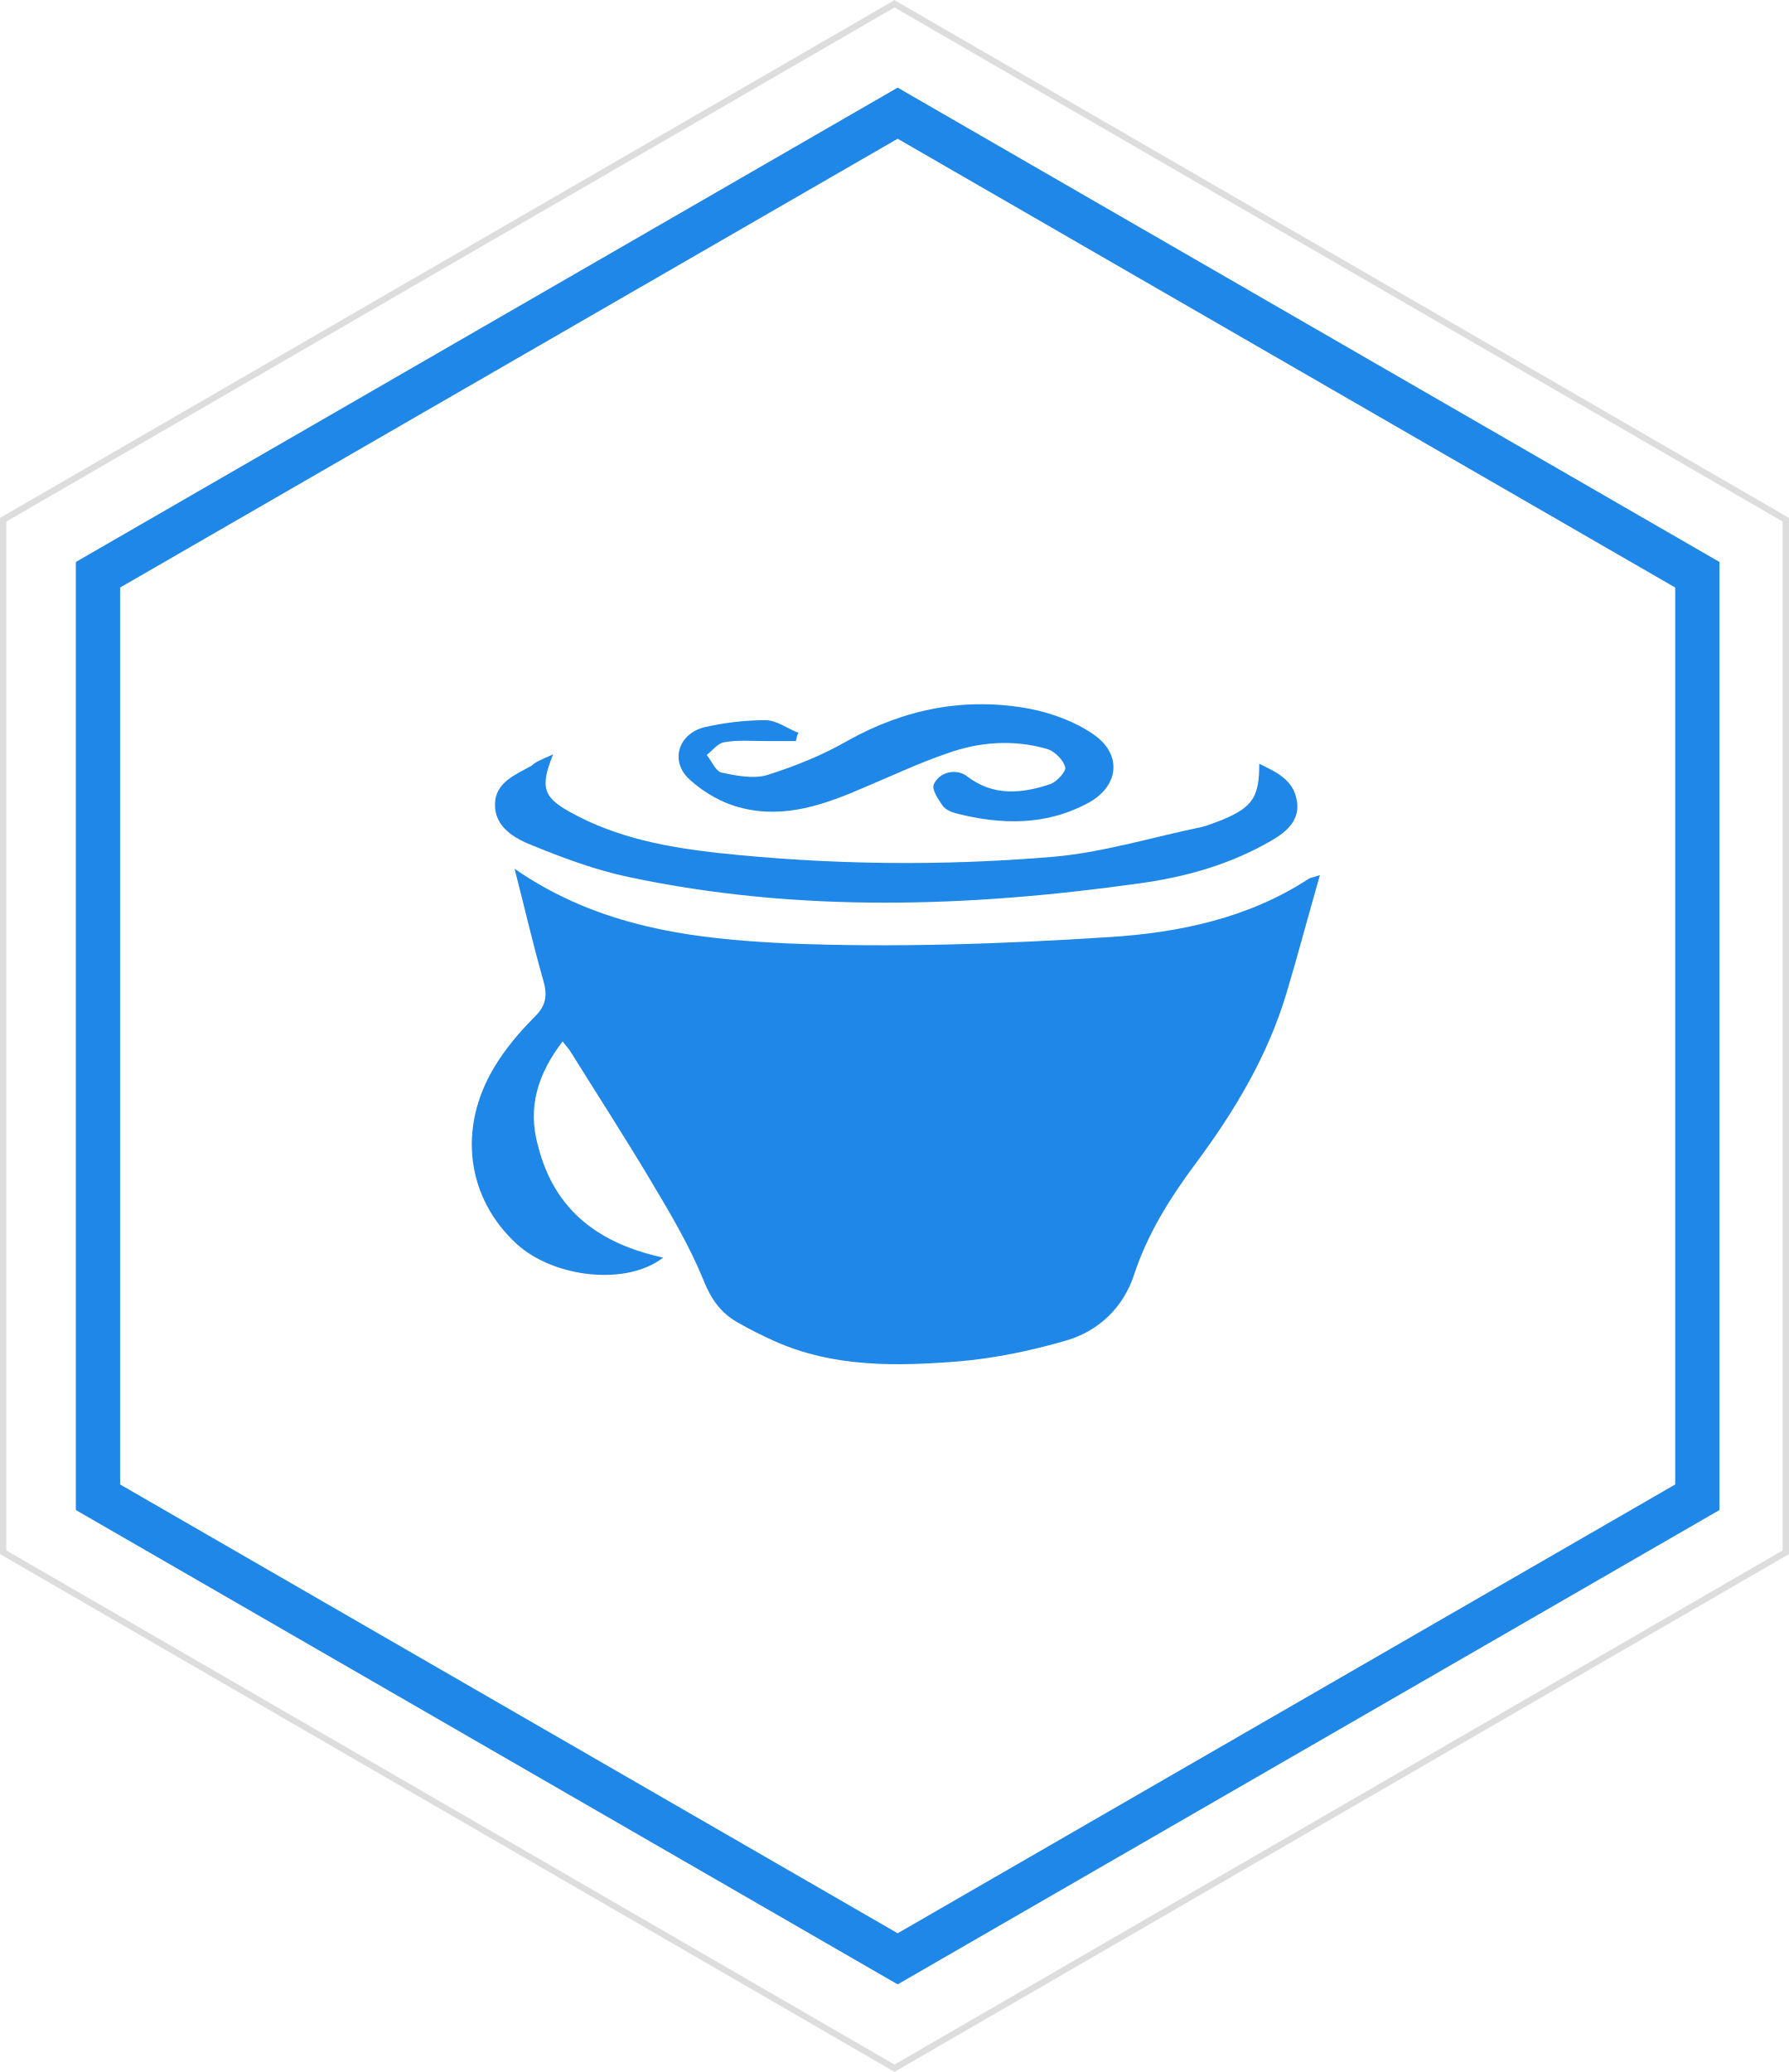
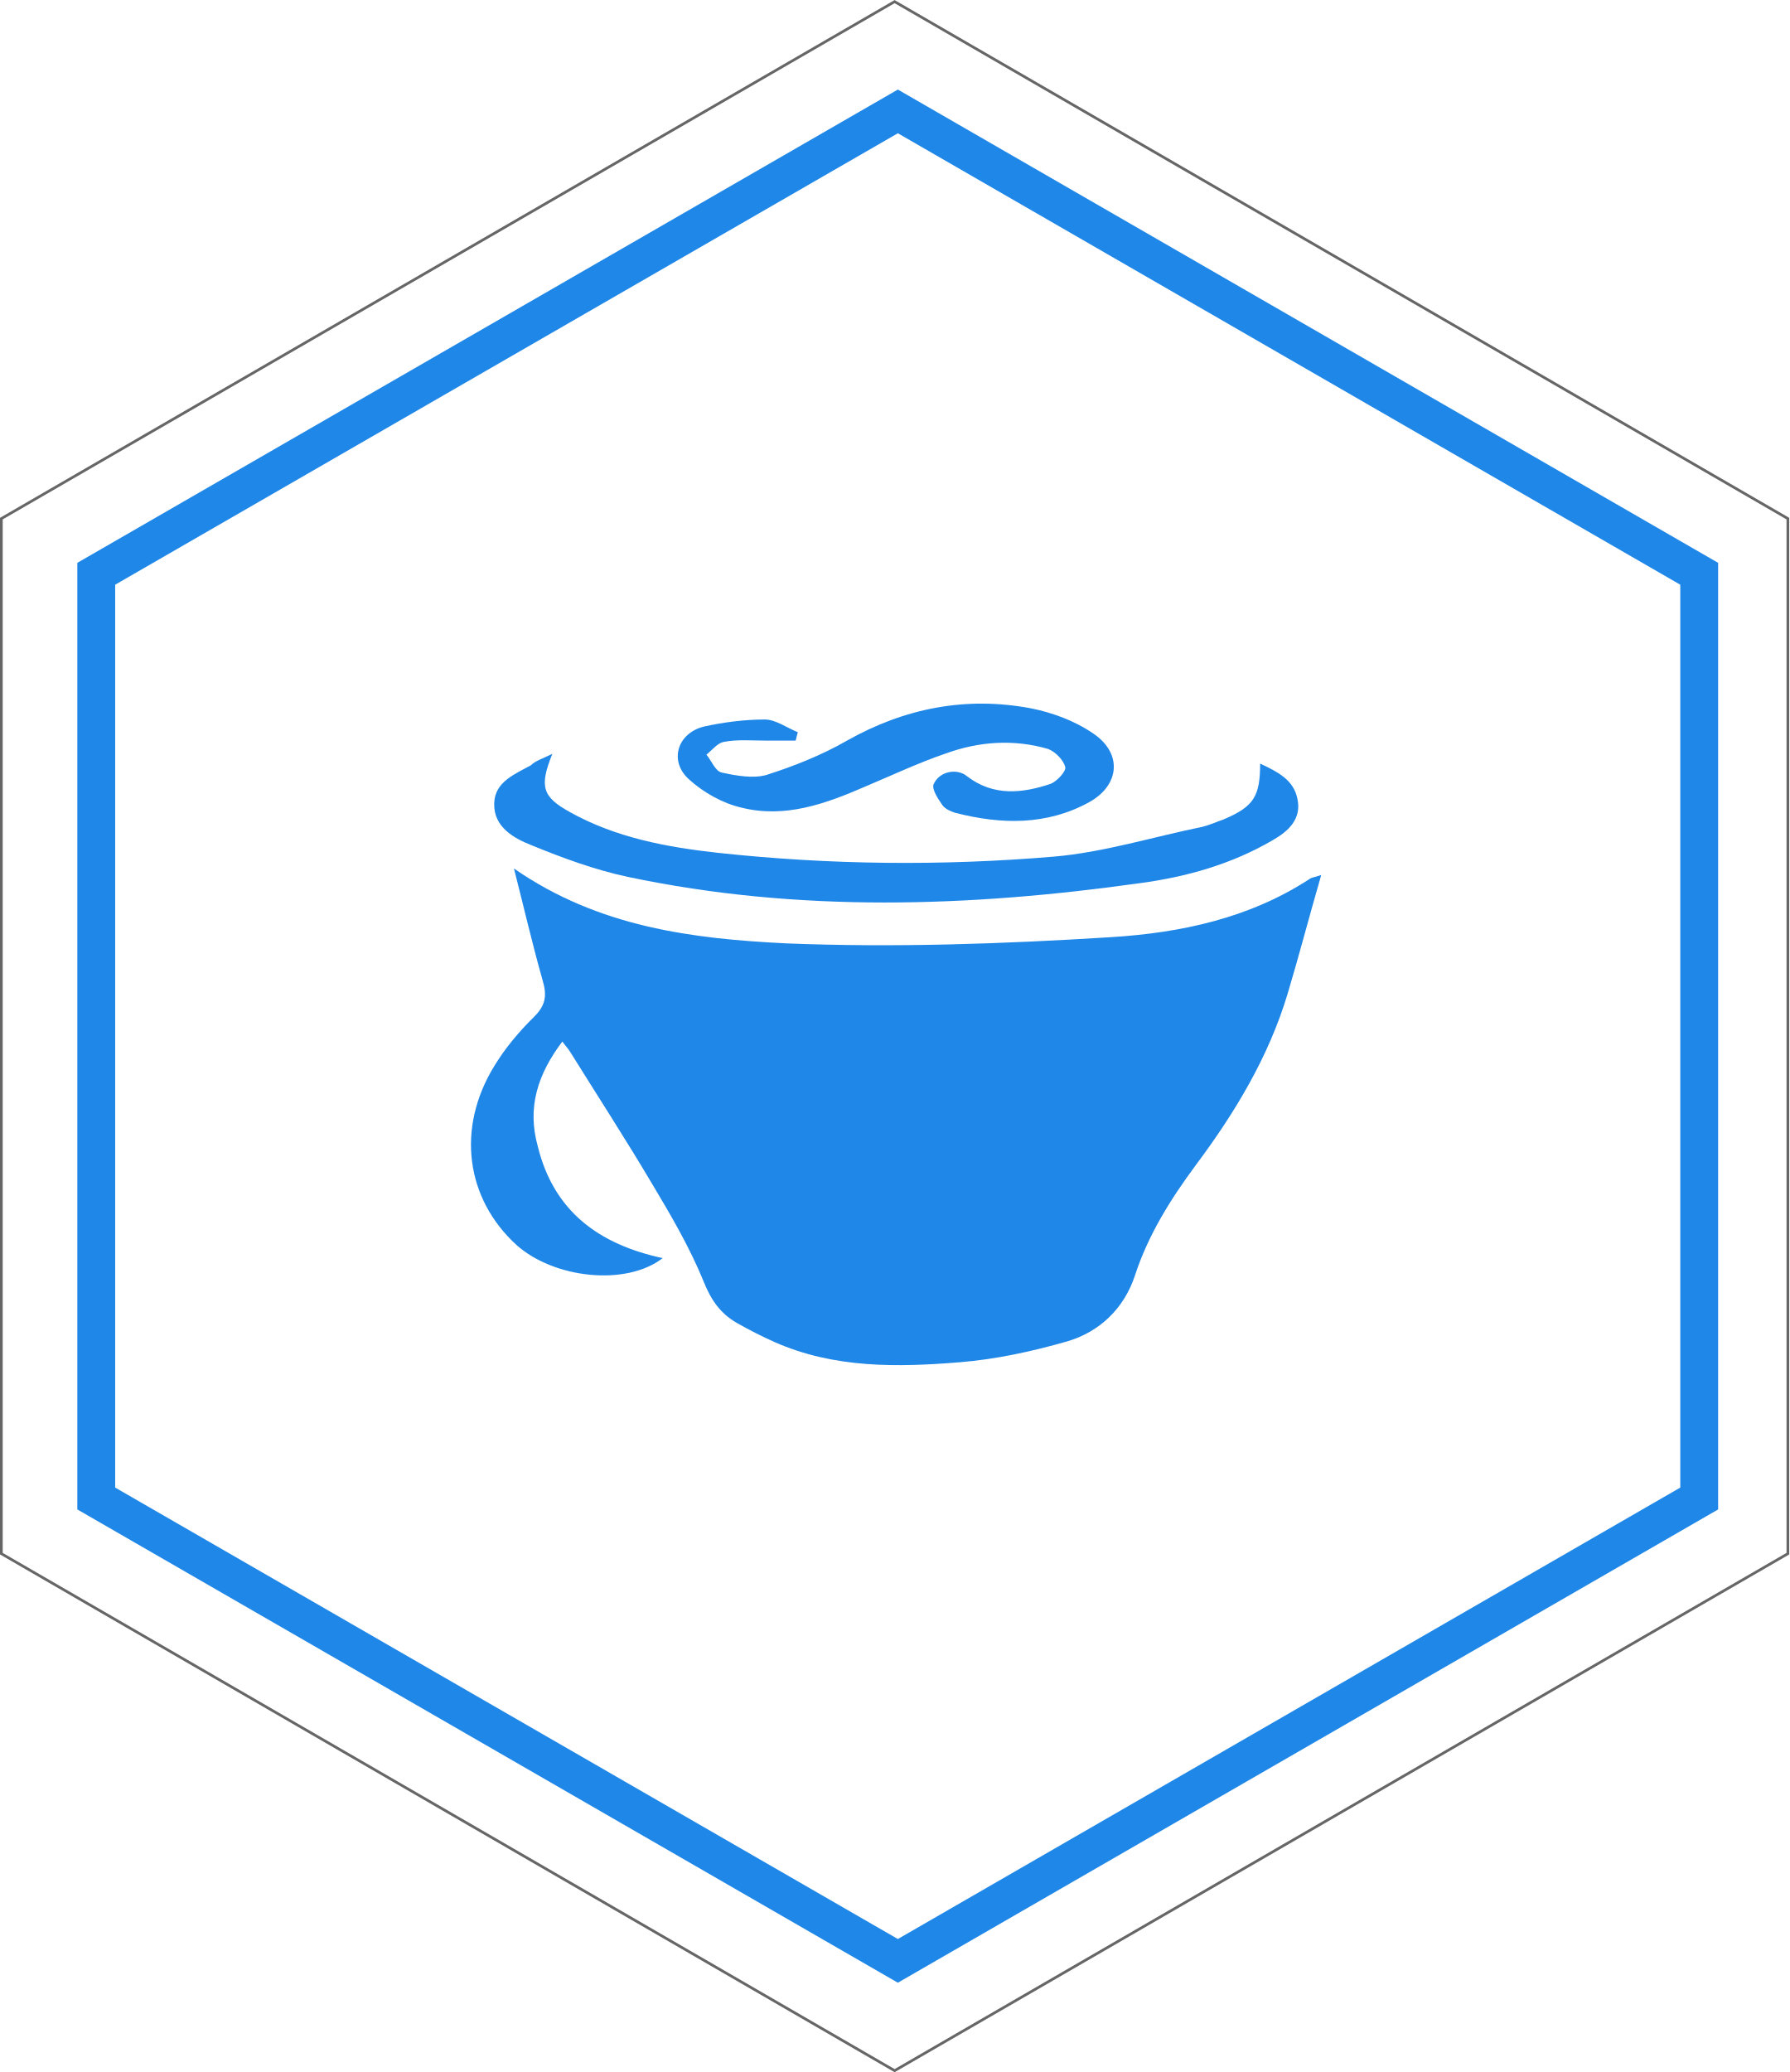
- <svg xmlns="http://www.w3.org/2000/svg" version="1.1" id="Layer_1" x="0px" y="0px" viewBox="0 0 283 327.7" enable-background="new 0 0 283 327.7" xml:space="preserve">
-   <polygon fill="none" stroke="#1F87E7" stroke-width="7" stroke-miterlimit="10" points="15.5,90.9 142,17.9 268.5,90.9 268.5,236.8   142,309.8 15.5,236.8 " />
-   <polygon fill="none" stroke="#DDDDDD" stroke-miterlimit="10" points="0.5,82.2 141.5,0.6 282.5,82.2 282.5,245.5 141.5,327.1   0.5,245.5 " />
+ <svg xmlns="http://www.w3.org/2000/svg" version="1.1" id="Layer_1" x="0px" y="0px" viewBox="181.1 0.8 661.9 766.3" enable-background="new 181.1 0.8 661.9 766.3" xml:space="preserve">
+   <polygon fill="none" stroke="#1F87E7" stroke-width="14" stroke-miterlimit="10" points="216.7,213 513.2,42 809.6,213 809.6,555   513.2,726 216.7,555 " />
+   <polygon fill="none" stroke="#666666" stroke-miterlimit="10" points="181.6,192.6 512,1.4 842.4,192.6 842.4,575.4 512,766.6   181.6,575.4 " />
  <g>
-     <path fill="#1F87E7" d="M104.9,198.9c-5.8,4.5-17.2,3.2-23.1-2.1c-8-7.3-9.5-18.4-3.5-28.2c1.7-2.8,3.9-5.4,6.3-7.8   c1.9-1.9,2-3.5,1.3-5.9c-1.6-5.6-2.9-11.3-4.5-17.5c13.4,9.3,28.3,11.1,43,11.8c17,0.7,34.2,0.1,51.2-1c11-0.7,21.9-3,31.4-9.2   c0.3-0.2,0.7-0.2,1.8-0.6c-1.9,6.6-3.5,12.7-5.3,18.7c-3,10-8.3,18.8-14.5,27.1c-4,5.4-7.5,11-9.6,17.4c-1.7,5.2-5.6,8.9-10.7,10.4   c-5.5,1.6-11.2,2.8-16.9,3.3c-9.9,0.8-19.9,1-29.3-3.2c-2-0.9-4-1.9-5.9-3c-2.6-1.5-4.1-3.6-5.3-6.6c-2.2-5.4-5.2-10.5-8.2-15.5   c-4.1-6.9-8.5-13.7-12.8-20.6c-0.3-0.5-0.7-0.9-1.3-1.7c-3.9,5.1-5.6,10.4-3.9,16.5C87.7,191.5,94.8,196.7,104.9,198.9z" />
-     <path fill="#1F87E7" d="M87.5,119.3c-2.1,5.2-1.6,6.8,2.8,9.2c7.2,4,15.2,5.5,23.3,6.4c17.7,1.9,35.4,2.1,53.1,0.6   c7.9-0.7,15.6-3.1,23.4-4.7c1.2-0.3,2.3-0.8,3.4-1.2c4.7-2,5.7-3.6,5.7-8.8c2.7,1.3,5.3,2.5,5.9,5.6c0.7,3.2-1.5,5.1-3.9,6.5   c-6.5,3.8-13.6,5.8-20.9,6.8c-27,3.8-54,4.7-80.9-1c-5.2-1.1-10.3-3-15.2-5c-2.8-1.1-6-2.9-5.9-6.6c0.1-3.4,3.3-4.6,5.8-6   C84.8,120.4,85.8,120.1,87.5,119.3z" />
-     <path fill="#1F87E7" d="M125.9,117.2c-1.6,0-3.2,0-4.8,0c-2.2,0-4.4-0.2-6.6,0.2c-1,0.2-1.8,1.3-2.7,2c0.8,1,1.4,2.6,2.4,2.8   c2.3,0.5,5,1,7.1,0.4c4.4-1.4,8.7-3.1,12.7-5.4c9.1-5.1,18.7-7,28.9-5.1c3.5,0.7,7.1,2,10,4c4.6,3.1,4.2,8.1-0.6,10.8   c-6.7,3.7-13.9,3.6-21.2,1.7c-0.7-0.2-1.6-0.6-2-1.2c-0.7-1-1.7-2.5-1.4-3.3c0.9-2.1,3.7-2.6,5.3-1.3c4.2,3.2,8.7,2.7,13.2,1.2   c1-0.4,2.5-2,2.3-2.7c-0.3-1.1-1.6-2.4-2.7-2.8c-5.4-1.6-10.9-1.2-16.1,0.7c-4.4,1.5-8.6,3.5-12.9,5.3c-6.2,2.7-12.6,5-19.4,3.3   c-3-0.7-6-2.4-8.3-4.5c-3.2-2.9-1.8-7.3,2.4-8.3c3.1-0.7,6.4-1.1,9.6-1.1c1.7,0,3.4,1.3,5.2,2C126.1,116.3,126,116.7,125.9,117.2z" />
+     <path fill="#1F87E7" d="M426.2,466.1c-13.6,10.5-40.3,7.5-54.1-4.9c-18.7-17.1-22.3-43.1-8.2-66.1c4-6.6,9.1-12.7,14.8-18.3   c4.5-4.5,4.7-8.2,3-13.8c-3.7-13.1-6.8-26.5-10.5-41c31.4,21.8,66.3,26,100.8,27.7c39.8,1.6,80.2,0.2,120-2.3   c25.8-1.6,51.3-7,73.6-21.6c0.7-0.5,1.6-0.5,4.2-1.4c-4.5,15.5-8.2,29.8-12.4,43.8c-7,23.4-19.5,44.1-34,63.5   c-9.4,12.7-17.6,25.8-22.5,40.8c-4,12.2-13.1,20.9-25.1,24.4c-12.9,3.7-26.2,6.6-39.6,7.7c-23.2,1.9-46.6,2.3-68.7-7.5   c-4.7-2.1-9.4-4.5-13.8-7c-6.1-3.5-9.6-8.4-12.4-15.5c-5.2-12.7-12.2-24.6-19.2-36.3c-9.6-16.2-19.9-32.1-30-48.3   c-0.7-1.2-1.6-2.1-3-4c-9.1,12-13.1,24.4-9.1,38.7C385.9,448.8,402.6,461,426.2,466.1z" />
+     <path fill="#1F87E7" d="M385.4,279.6c-4.9,12.2-3.7,15.9,6.6,21.6c16.9,9.4,35.6,12.9,54.6,15c41.5,4.5,83,4.9,124.4,1.4   c18.5-1.6,36.6-7.3,54.8-11c2.8-0.7,5.4-1.9,8-2.8c11-4.7,13.4-8.4,13.4-20.6c6.3,3,12.4,5.9,13.8,13.1c1.6,7.5-3.5,12-9.1,15.2   c-15.2,8.9-31.9,13.6-49,15.9c-63.3,8.9-126.6,11-189.6-2.3c-12.2-2.6-24.1-7-35.6-11.7c-6.6-2.6-14.1-6.8-13.8-15.5   c0.2-8,7.7-10.8,13.6-14.1C379.1,282.2,381.5,281.5,385.4,279.6z" />
+     <path fill="#1F87E7" d="M475.4,274.7c-3.7,0-7.5,0-11.2,0c-5.2,0-10.3-0.5-15.5,0.5c-2.3,0.5-4.2,3-6.3,4.7   c1.9,2.3,3.3,6.1,5.6,6.6c5.4,1.2,11.7,2.3,16.6,0.9c10.3-3.3,20.4-7.3,29.8-12.7c21.3-12,43.8-16.4,67.7-12   c8.2,1.6,16.6,4.7,23.4,9.4c10.8,7.3,9.8,19-1.4,25.3c-15.7,8.7-32.6,8.4-49.7,4c-1.6-0.5-3.7-1.4-4.7-2.8c-1.6-2.3-4-5.9-3.3-7.7   c2.1-4.9,8.7-6.1,12.4-3c9.8,7.5,20.4,6.3,30.9,2.8c2.3-0.9,5.9-4.7,5.4-6.3c-0.7-2.6-3.7-5.6-6.3-6.6c-12.7-3.7-25.5-2.8-37.7,1.6   c-10.3,3.5-20.2,8.2-30.2,12.4c-14.5,6.3-29.5,11.7-45.5,7.7c-7-1.6-14.1-5.6-19.5-10.5c-7.5-6.8-4.2-17.1,5.6-19.5   c7.3-1.6,15-2.6,22.5-2.6c4,0,8,3,12.2,4.7C475.9,272.6,475.7,273.5,475.4,274.7z" />
  </g>
</svg>
